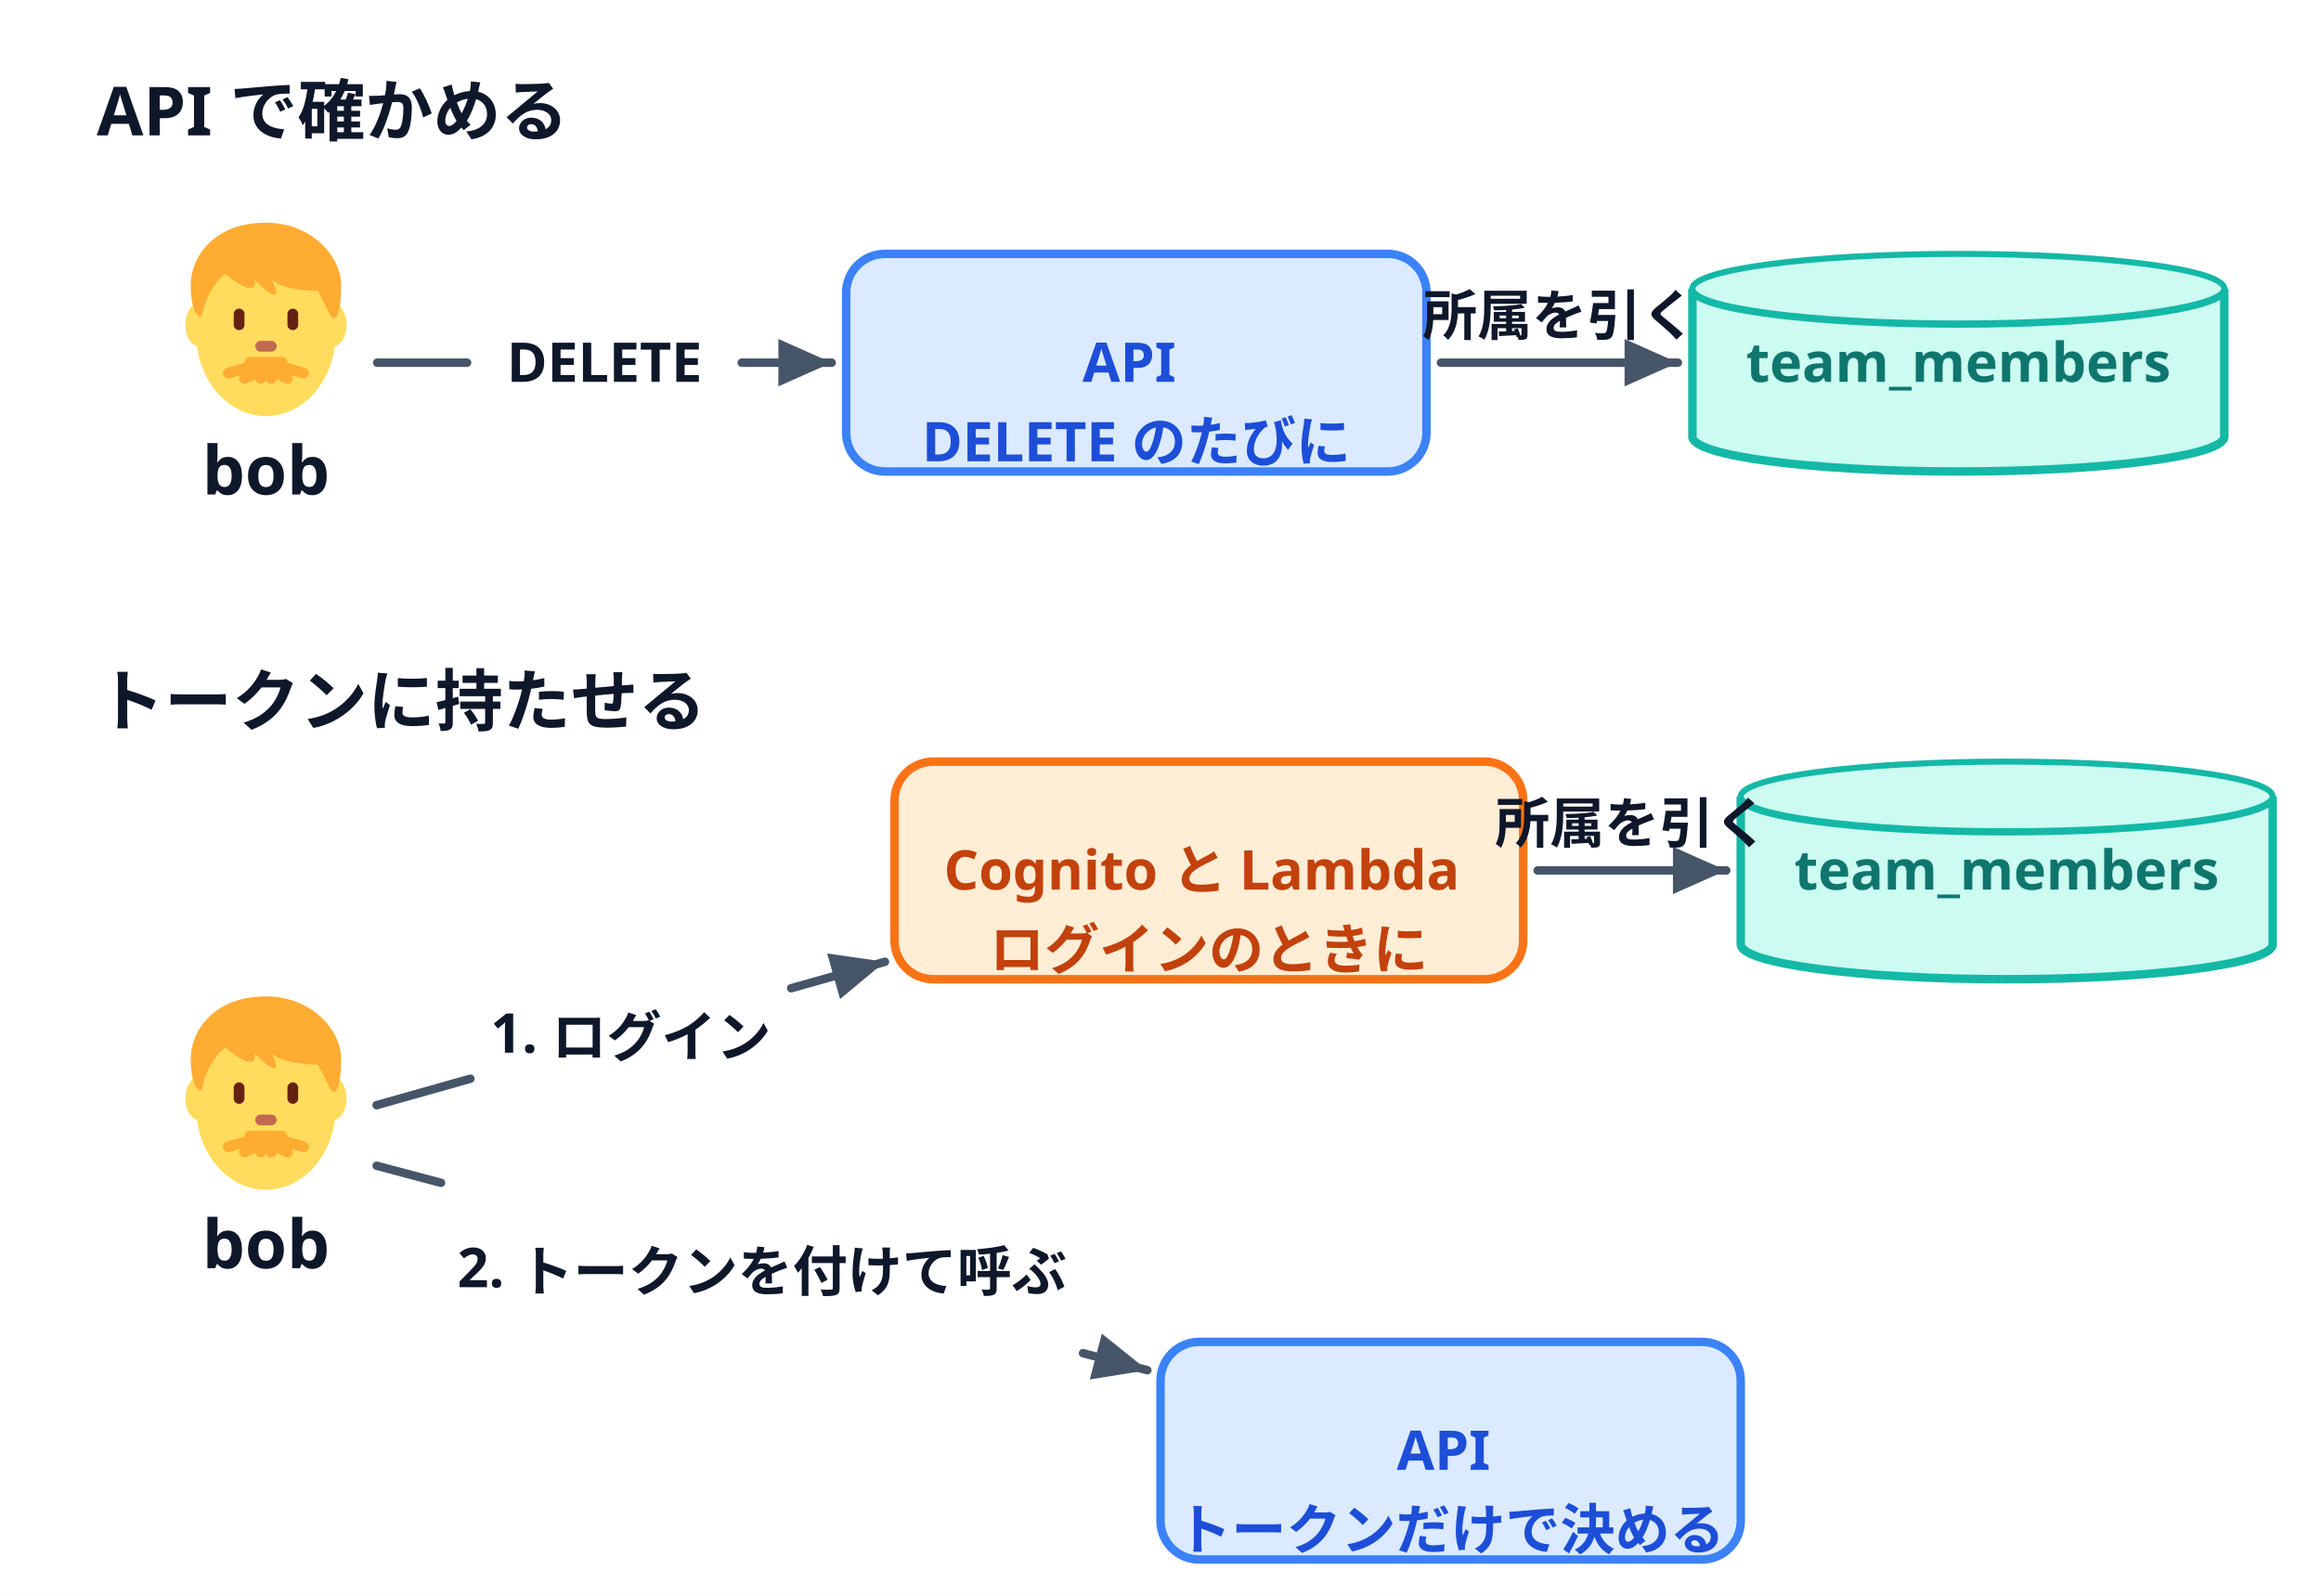
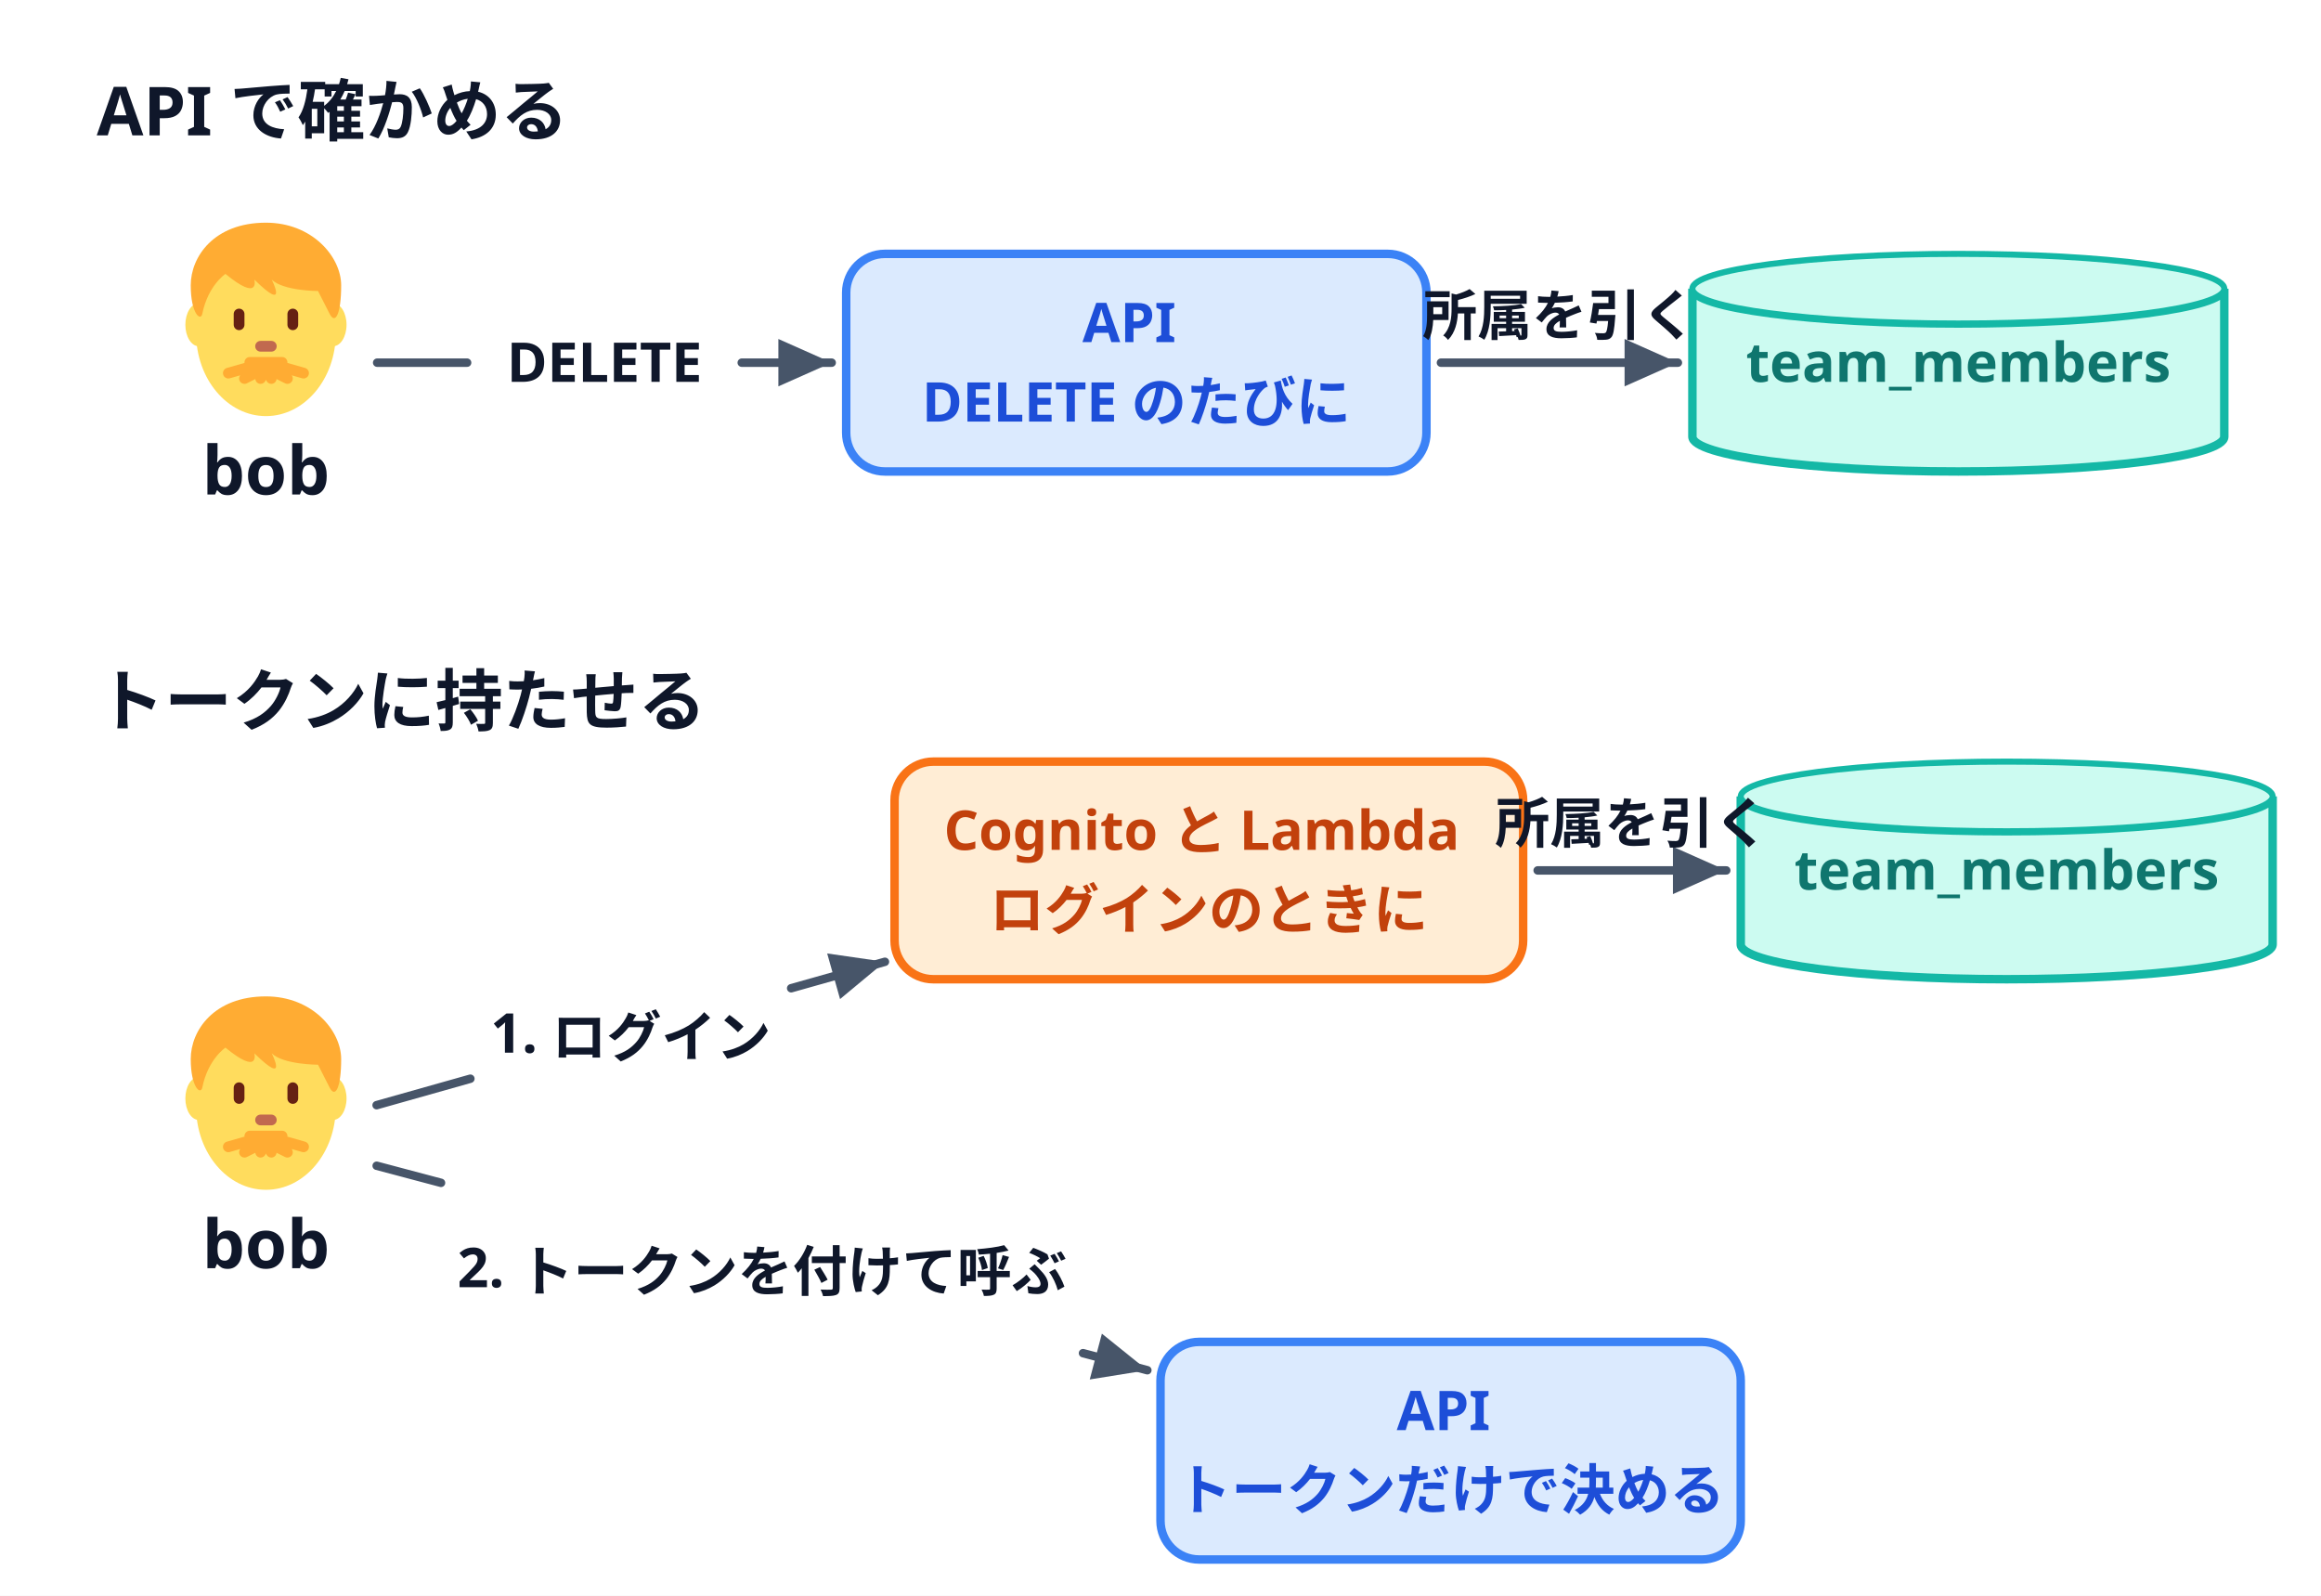
<svg xmlns="http://www.w3.org/2000/svg" width="960" height="660" viewBox="0 0 960 660" font-family="'Hiragino Sans','Noto Sans JP','Yu Gothic','Segoe UI',sans-serif">
  <defs>
    <marker id="aR" viewBox="0 0 10 10" refX="9" refY="5" markerWidth="7" markerHeight="7" orient="auto-start-reverse">
      <path d="M0 1 L9 5 L0 9 z" fill="#475569" />
    </marker>
    <marker id="aRsub" viewBox="0 0 10 10" refX="9" refY="5" markerWidth="7" markerHeight="7" orient="auto-start-reverse">
      <path d="M0 1 L9 5 L0 9 z" fill="#94a3b8" />
    </marker>
  </defs>
  <rect x="0" y="0" width="960" height="660" fill="#ffffff" />
  <text x="40" y="56" text-anchor="start" font-size="28.0" fill="#0f172a" font-weight="700">API で確かめる</text>
  <svg x="70.0" y="92.1" width="80.0" height="80.0" viewBox="0 0 36 36">
    <path fill="#FFDC5D" d="M8 19c0 2.209-1.119 4-2.5 4S3 21.209 3 19s1.119-4 2.5-4S8 16.791 8 19zm25 0c0 2.209-1.119 4-2.5 4S28 21.209 28 19s1.119-4 2.5-4 2.5 1.791 2.5 4z" />
    <path fill="#FFDC5D" d="M5 20.562c0-8.526 5.82-15.438 13-15.438s13 6.912 13 15.438S25.18 36 18 36 5 29.088 5 20.562z" />
    <path fill="#662113" d="M13 20c-.552 0-1-.447-1-1v-2c0-.552.448-1 1-1s1 .448 1 1v2c0 .553-.448 1-1 1zm10 0c-.553 0-1-.447-1-1v-2c0-.552.447-1 1-1s1 .448 1 1v2c0 .553-.447 1-1 1z" />
    <path fill="#C1694F" d="M19 24h-2c-.552 0-1-.447-1-1s.448-1 1-1h2c.553 0 1 .447 1 1s-.447 1-1 1z" />
    <path fill="#FFAC33" d="M25.274 27.038l-3.294-.941c.003-.034.02-.063.02-.097 0-.553-.447-1-1-1h-6c-.552 0-1 .447-1 1 0 .034.016.063.019.097l-3.294.941c-.531.152-.838.706-.686 1.236.125.44.525.726.961.726.091 0 .184-.013.275-.038l1.931-.552c-.216.293-.274.688-.1 1.037.175.351.528.553.895.553.15 0 .303-.034.446-.105l1.577-.788c.036.326.213.631.529.788.143.071.296.105.446.105.367 0 .72-.202.896-.553l.105-.211.105.211c.176.351.529.553.896.553.15 0 .303-.034.446-.105.315-.157.493-.462.529-.788l1.576.788c.144.071.297.105.447.105.367 0 .72-.202.896-.553.174-.349.116-.744-.1-1.037l1.931.552c.091.025.183.038.275.038.434 0 .835-.286.961-.726.151-.53-.156-1.084-.688-1.236zM18 0c8.615 0 14 6.358 14 11.656 0 5.298-1.077 7.417-2.154 5.298l-2.153-4.238s-6.462 0-8.615-2.12c0 0 3.23 6.358-3.231 0 0 0 1.077 4.239-5.385-1.06 0 0-3.23 2.12-4.308 7.417C5.855 18.423 4 16.954 4 11.656 4 6.357 8.308 0 18 0z" />
  </svg>
  <text x="110" y="204.52" text-anchor="middle" font-size="28.0" fill="#0f172a" font-weight="700">bob</text>
  <rect x="350" y="105" width="240" height="90" rx="16" fill="#dbeafe" stroke="#3b82f6" stroke-width="3.5" />
-   <text x="470" y="157.933" text-anchor="middle" font-size="22.667" fill="#1d4ed8" font-weight="600">
+   <text x="470" y="141.5" text-anchor="middle" font-size="22.667" fill="#1d4ed8" font-weight="600">
    <tspan x="470" dy="0">API</tspan>
    <tspan x="470" dy="32.867">DELETE のたびに</tspan>
  </text>
  <path d="M700.0 119.4 A110.0 14.4 0 0 0 920.0 119.4 L920.0 180.6 A110.0 14.4 0 0 1 700.0 180.6 Z" fill="#ccfbf1" stroke="#14b8a6" stroke-width="3.5" />
  <ellipse cx="810.0" cy="119.4" rx="110.0" ry="14.4" fill="#ccfbf1" stroke="#14b8a6" stroke-width="2.5" />
  <text x="810" y="157.933" text-anchor="middle" font-size="22.667" fill="#0f766e" font-weight="600">team_members</text>
  <path d="M156.00 150.00 L193.20 150.00" fill="none" stroke="#475569" stroke-width="3.5" stroke-linecap="round" stroke-linejoin="round" />
  <path d="M306.80 150.00 L344.00 150.00" fill="none" stroke="#475569" stroke-width="3.5" stroke-linecap="round" stroke-linejoin="round" marker-end="url(#aR)" />
  <text x="250" y="157.933" text-anchor="middle" font-size="22.667" fill="#0f172a" font-weight="600">DELETE</text>
  <path d="M596.00 150.00 L694.00 150.00" fill="none" stroke="#475569" stroke-width="3.5" stroke-linecap="round" stroke-linejoin="round" marker-end="url(#aR)" />
  <text x="645" y="138.6" text-anchor="middle" font-size="22.667" fill="#0f172a" font-weight="600">所属を引く</text>
  <text x="40" y="300" text-anchor="start" font-size="28.0" fill="#0f172a" font-weight="700">トークンに持たせる</text>
  <svg x="70.0" y="412.1" width="80.0" height="80.0" viewBox="0 0 36 36">
    <path fill="#FFDC5D" d="M8 19c0 2.209-1.119 4-2.5 4S3 21.209 3 19s1.119-4 2.5-4S8 16.791 8 19zm25 0c0 2.209-1.119 4-2.5 4S28 21.209 28 19s1.119-4 2.5-4 2.5 1.791 2.5 4z" />
    <path fill="#FFDC5D" d="M5 20.562c0-8.526 5.82-15.438 13-15.438s13 6.912 13 15.438S25.18 36 18 36 5 29.088 5 20.562z" />
    <path fill="#662113" d="M13 20c-.552 0-1-.447-1-1v-2c0-.552.448-1 1-1s1 .448 1 1v2c0 .553-.448 1-1 1zm10 0c-.553 0-1-.447-1-1v-2c0-.552.447-1 1-1s1 .448 1 1v2c0 .553-.447 1-1 1z" />
    <path fill="#C1694F" d="M19 24h-2c-.552 0-1-.447-1-1s.448-1 1-1h2c.553 0 1 .447 1 1s-.447 1-1 1z" />
    <path fill="#FFAC33" d="M25.274 27.038l-3.294-.941c.003-.034.02-.063.02-.097 0-.553-.447-1-1-1h-6c-.552 0-1 .447-1 1 0 .034.016.063.019.097l-3.294.941c-.531.152-.838.706-.686 1.236.125.44.525.726.961.726.091 0 .184-.013.275-.038l1.931-.552c-.216.293-.274.688-.1 1.037.175.351.528.553.895.553.15 0 .303-.034.446-.105l1.577-.788c.036.326.213.631.529.788.143.071.296.105.446.105.367 0 .72-.202.896-.553l.105-.211.105.211c.176.351.529.553.896.553.15 0 .303-.034.446-.105.315-.157.493-.462.529-.788l1.576.788c.144.071.297.105.447.105.367 0 .72-.202.896-.553.174-.349.116-.744-.1-1.037l1.931.552c.091.025.183.038.275.038.434 0 .835-.286.961-.726.151-.53-.156-1.084-.688-1.236zM18 0c8.615 0 14 6.358 14 11.656 0 5.298-1.077 7.417-2.154 5.298l-2.153-4.238s-6.462 0-8.615-2.12c0 0 3.23 6.358-3.231 0 0 0 1.077 4.239-5.385-1.06 0 0-3.23 2.12-4.308 7.417C5.855 18.423 4 16.954 4 11.656 4 6.357 8.308 0 18 0z" />
  </svg>
  <text x="110" y="524.52" text-anchor="middle" font-size="28.0" fill="#0f172a" font-weight="700">bob</text>
  <rect x="370" y="315" width="260" height="90" rx="16" fill="#ffedd5" stroke="#f97316" stroke-width="3.5" />
-   <text x="500" y="367.933" text-anchor="middle" font-size="22.667" fill="#c2410c" font-weight="600">
+   <text x="500" y="351.5" text-anchor="middle" font-size="22.667" fill="#c2410c" font-weight="600">
    <tspan x="500" dy="0">Cognito と Lambda</tspan>
    <tspan x="500" dy="32.867">ログインのときに</tspan>
  </text>
  <path d="M720.0 329.4 A110.0 14.4 0 0 0 940.0 329.4 L940.0 390.6 A110.0 14.4 0 0 1 720.0 390.6 Z" fill="#ccfbf1" stroke="#14b8a6" stroke-width="3.5" />
  <ellipse cx="830.0" cy="329.4" rx="110.0" ry="14.4" fill="#ccfbf1" stroke="#14b8a6" stroke-width="2.5" />
  <text x="830" y="367.933" text-anchor="middle" font-size="22.667" fill="#0f766e" font-weight="600">team_members</text>
  <rect x="480" y="555" width="240" height="90" rx="16" fill="#dbeafe" stroke="#3b82f6" stroke-width="3.5" />
-   <text x="600" y="607.933" text-anchor="middle" font-size="22.667" fill="#1d4ed8" font-weight="600">
+   <text x="600" y="591.5" text-anchor="middle" font-size="22.667" fill="#1d4ed8" font-weight="600">
    <tspan x="600" dy="0">API</tspan>
    <tspan x="600" dy="32.867">トークンだけで決める</tspan>
  </text>
  <path d="M155.77 457.09 L194.55 446.15" fill="none" stroke="#475569" stroke-width="3.5" stroke-linecap="round" stroke-linejoin="round" />
  <path d="M327.24 408.73 L366.02 397.79" fill="none" stroke="#475569" stroke-width="3.5" stroke-linecap="round" stroke-linejoin="round" marker-end="url(#aR)" />
  <text x="260.898" y="435.372" text-anchor="middle" font-size="22.667" fill="#0f172a" font-weight="600">1. ログイン</text>
  <path d="M636.00 360.00 L714.00 360.00" fill="none" stroke="#475569" stroke-width="3.5" stroke-linecap="round" stroke-linejoin="round" marker-end="url(#aR)" />
  <text x="675" y="348.6" text-anchor="middle" font-size="22.667" fill="#0f172a" font-weight="600">所属を引く</text>
  <path d="M155.80 482.15 L182.41 489.21" fill="none" stroke="#475569" stroke-width="3.5" stroke-linecap="round" stroke-linejoin="round" />
  <path d="M447.95 559.66 L474.56 566.72" fill="none" stroke="#475569" stroke-width="3.5" stroke-linecap="round" stroke-linejoin="round" marker-end="url(#aR)" />
  <text x="315.18" y="532.369" text-anchor="middle" font-size="22.667" fill="#0f172a" font-weight="600">2. トークンを付けて呼ぶ</text>
</svg>
